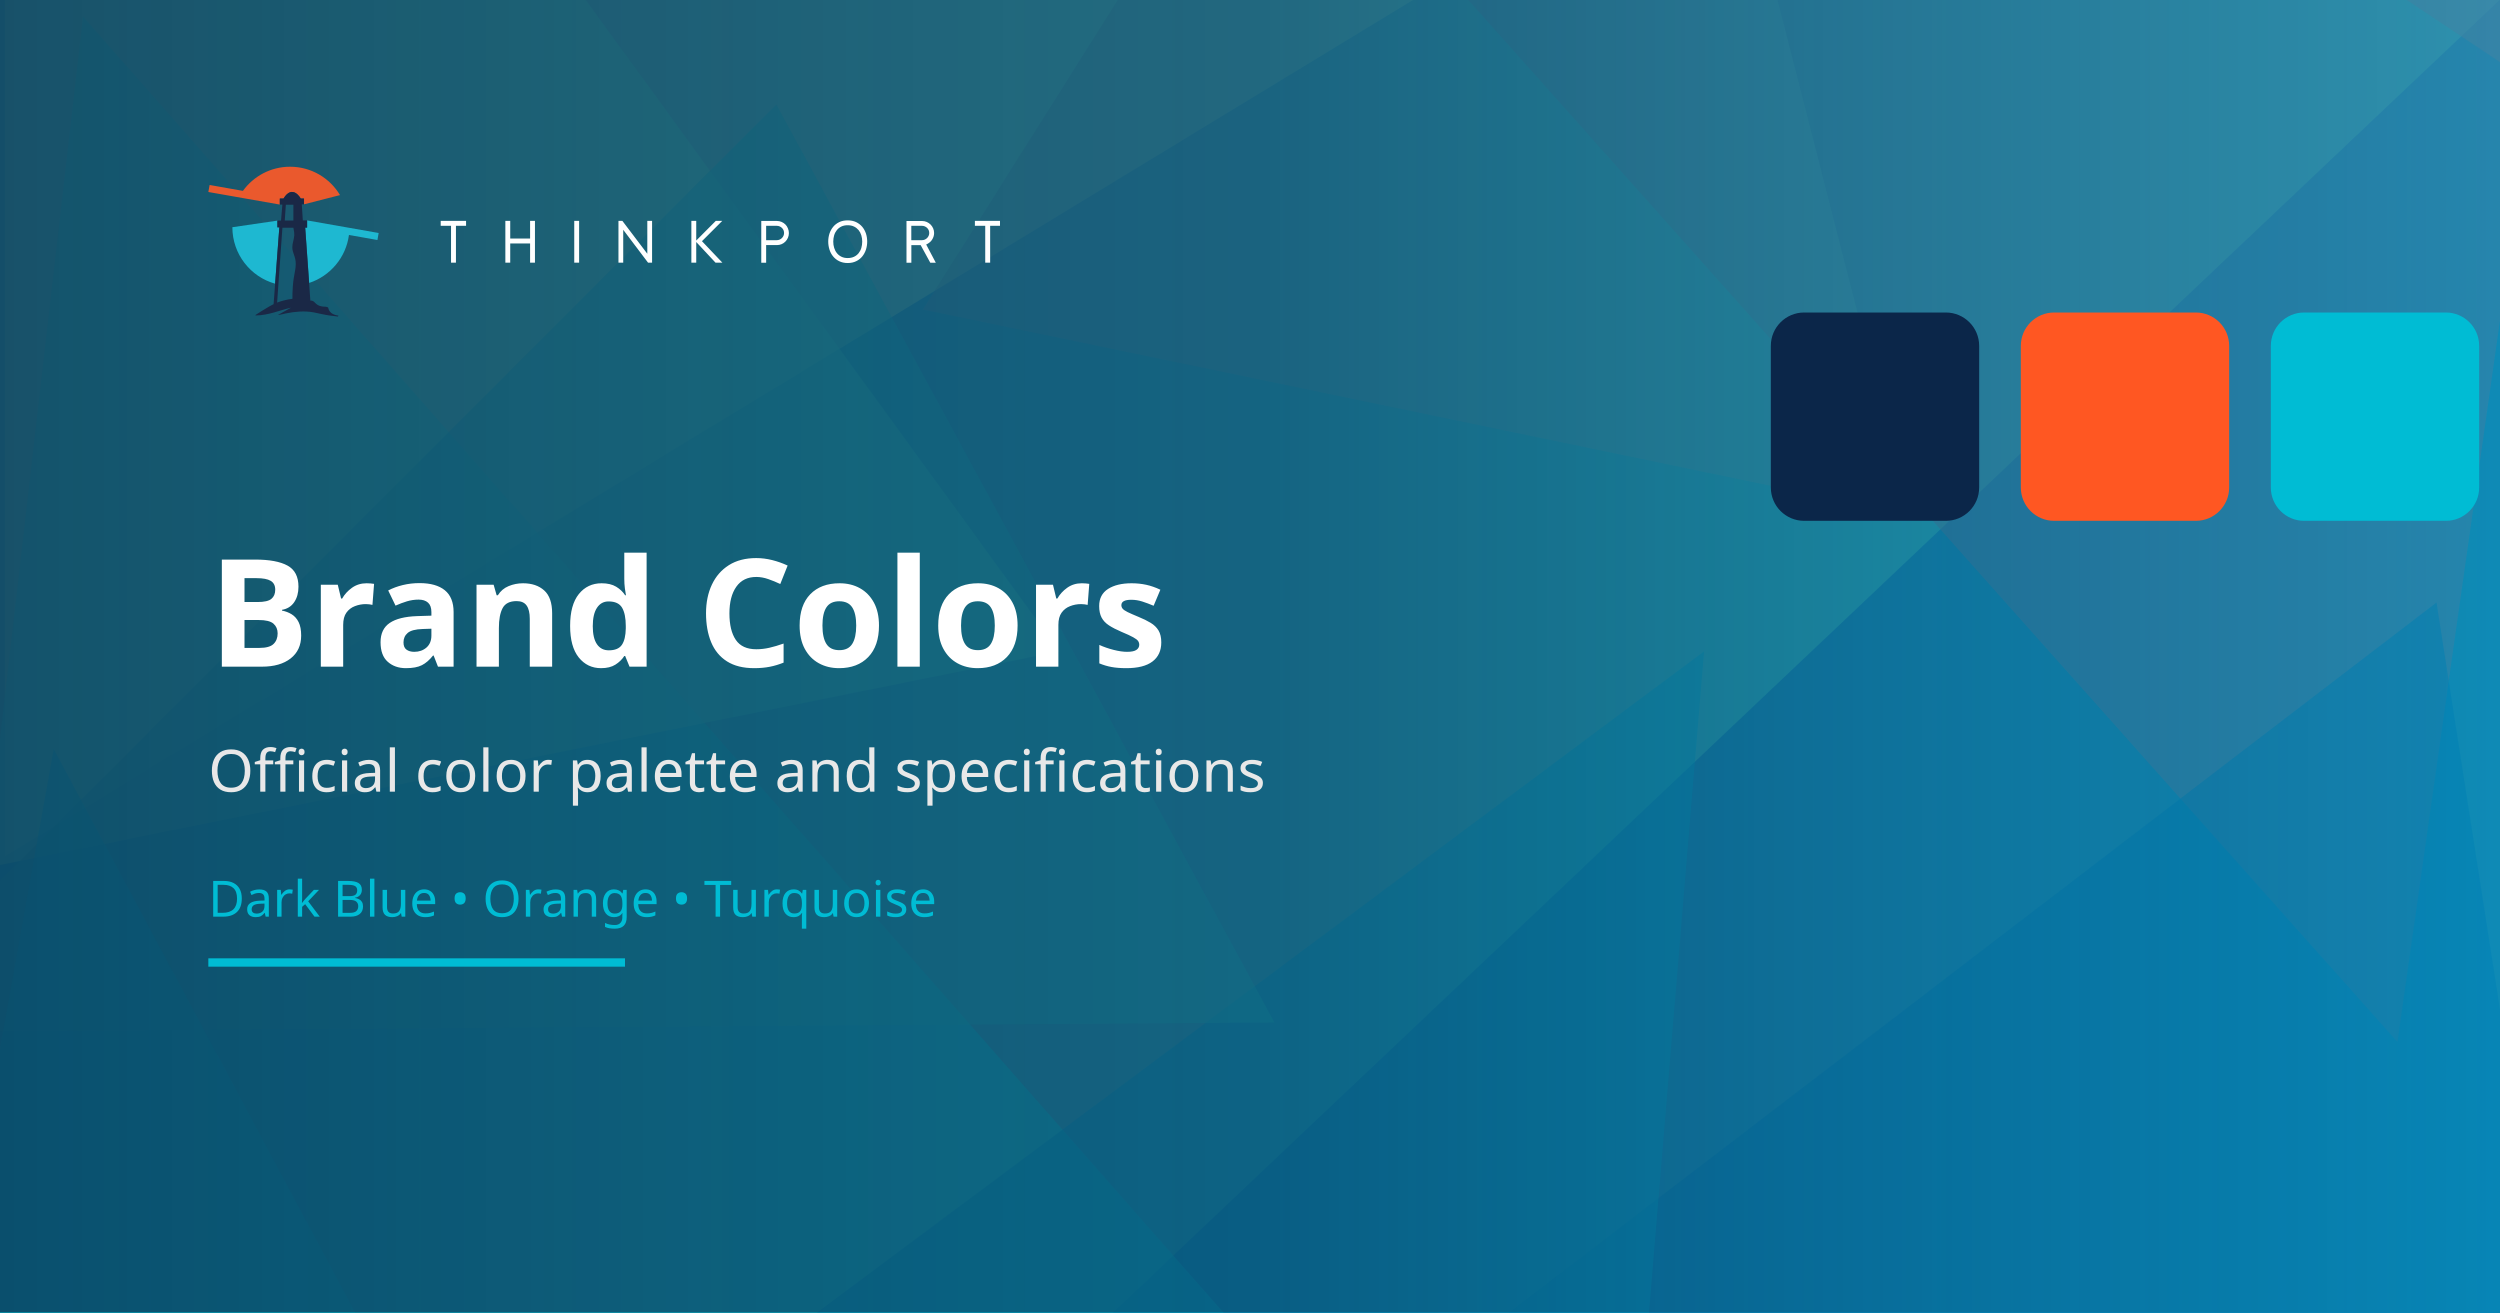
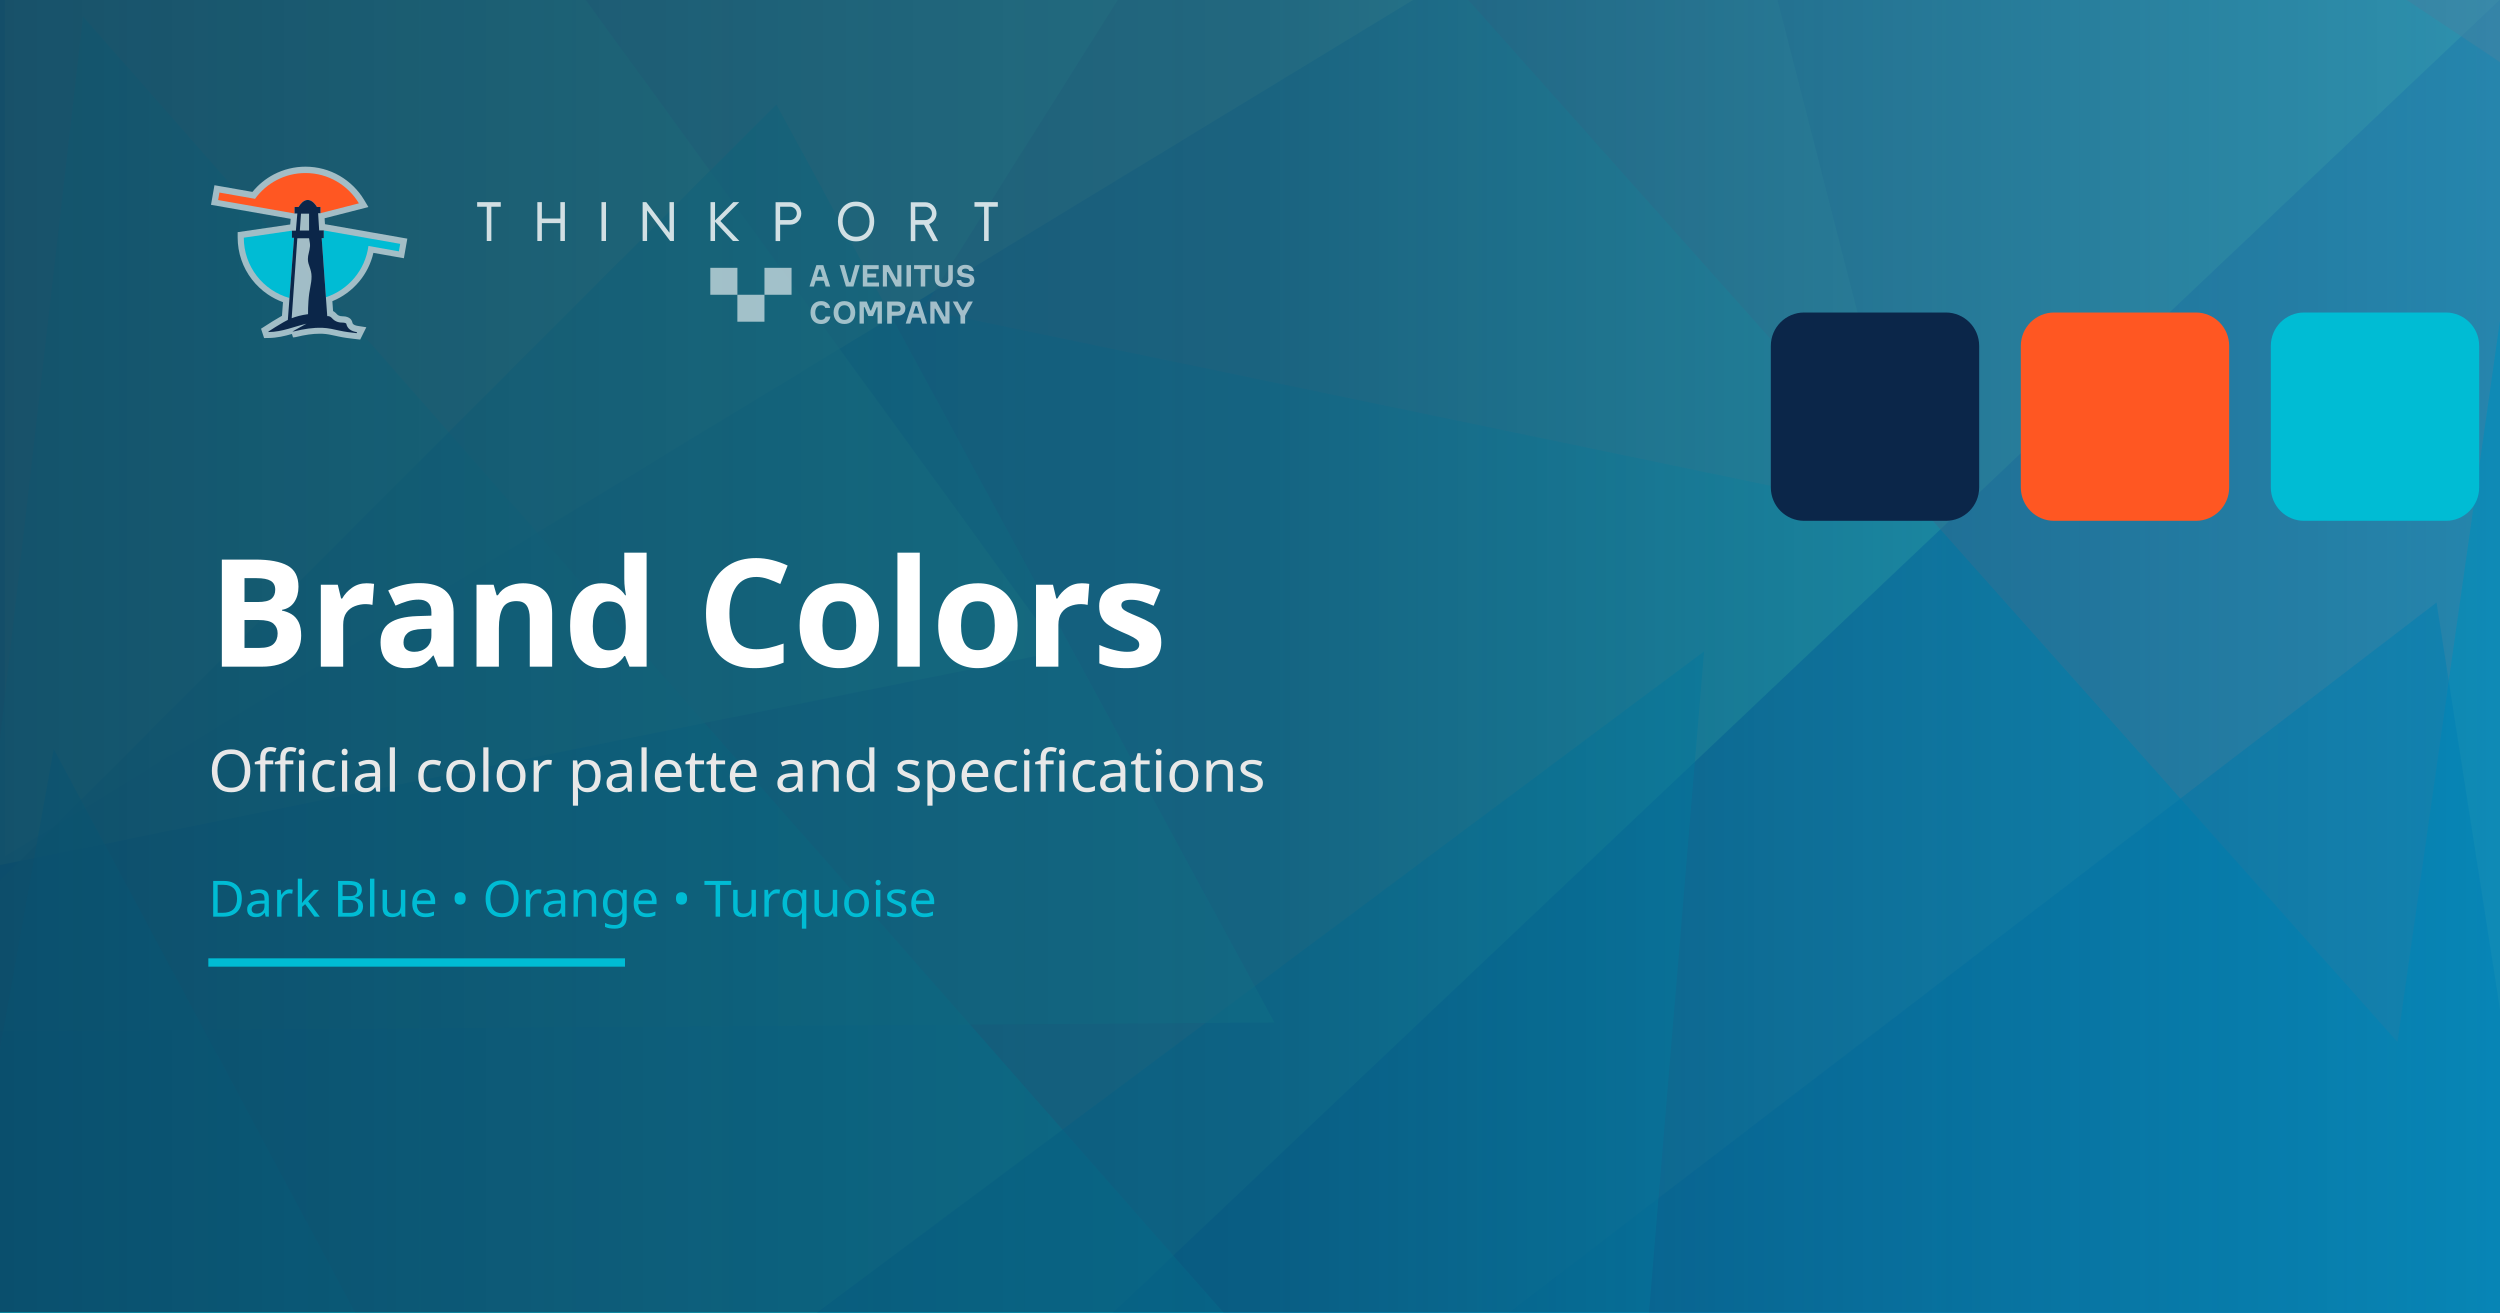
<svg xmlns="http://www.w3.org/2000/svg" width="1200" height="630" viewBox="0 0 1200 630" fill="none">
  <defs>
    <style>
  @keyframes rotate1 { from { transform: rotate(0deg); } to { transform: rotate(360deg); } }
  @keyframes rotate2 { from { transform: rotate(0deg); } to { transform: rotate(-360deg); } }
  @keyframes colorShift {
    0% { fill-opacity: 0.2; }
    25% { fill-opacity: 0.8; }
    50% { fill-opacity: 0.2; }
    75% { fill-opacity: 0.8; }
    100% { fill-opacity: 0.2; }
  }
  @keyframes zoom {
    0% { transform: scale(1); }
    50% { transform: scale(1.2); }
    100% { transform: scale(1); }
  }
  /* Gruppe 1 - Startet sofort */
  .polygon-1 { animation: rotate1 270s linear infinite, colorShift 36s ease-in-out infinite, zoom 54s ease-in-out infinite; transform-origin: center; }
  .polygon-2 { animation: rotate2 270s linear infinite, colorShift 36s ease-in-out infinite, zoom 54s ease-in-out infinite; transform-origin: center; animation-delay: 3s; }
  .polygon-3 { animation: rotate1 270s linear infinite, colorShift 36s ease-in-out infinite, zoom 54s ease-in-out infinite; transform-origin: center; animation-delay: 6s; }
  
  /* Gruppe 2 - Startet nach 2s */
  .polygon-4 { animation: rotate2 270s linear infinite, colorShift 36s ease-in-out infinite, zoom 54s ease-in-out infinite; transform-origin: center; animation-delay: 9s; }
  .polygon-5 { animation: rotate1 270s linear infinite, colorShift 36s ease-in-out infinite, zoom 54s ease-in-out infinite; transform-origin: center; animation-delay: 12s; }
  .polygon-6 { animation: rotate2 270s linear infinite, colorShift 36s ease-in-out infinite, zoom 54s ease-in-out infinite; transform-origin: center; animation-delay: 15s; }
  
  /* Gruppe 3 - Startet nach 4s */
  .polygon-7 { animation: rotate1 270s linear infinite, colorShift 36s ease-in-out infinite, zoom 54s ease-in-out infinite; transform-origin: center; animation-delay: 18s; }
  .polygon-8 { animation: rotate2 270s linear infinite, colorShift 36s ease-in-out infinite, zoom 54s ease-in-out infinite; transform-origin: center; animation-delay: 21s; }
  .polygon-9 { animation: rotate1 270s linear infinite, colorShift 36s ease-in-out infinite, zoom 54s ease-in-out infinite; transform-origin: center; animation-delay: 24s; }
  
  /* Gruppe 4 - Startet nach 6s */
  .polygon-10 { animation: rotate2 270s linear infinite, colorShift 36s ease-in-out infinite, zoom 54s ease-in-out infinite; transform-origin: center; animation-delay: 27s; }
  .polygon-11 { animation: rotate1 270s linear infinite, colorShift 36s ease-in-out infinite, zoom 54s ease-in-out infinite; transform-origin: center; animation-delay: 30s; }
  .polygon-12 { animation: rotate2 270s linear infinite, colorShift 36s ease-in-out infinite, zoom 54s ease-in-out infinite; transform-origin: center; animation-delay: 33s; }
</style>
    <style>
      @font-face {
        font-family: HankenGrotesk;
        src: url("../fonts/hanken-grotesk/500/regular.ttf") format("truetype");
        font-weight: 500 700;
      }
      @font-face {
        font-family: SourceSans3;
        src: url("../fonts/source-sans-3/400/regular.ttf") format("truetype");
        font-weight: 400;
      }
      @font-face {
        font-family: SourceSans3;
        src: url("../fonts/source-sans-3/700/regular.ttf") format("truetype");
        font-weight: 700;
      }
    </style>
    <linearGradient id="contentOverlay" x1="0" x2="1" y1="0" y2="0" gradientUnits="objectBoundingBox">
      <stop offset="0" stop-color="#0B2649" stop-opacity="0.72" />
      <stop offset="0.5" stop-color="#0B2649" stop-opacity="0.5" />
      <stop offset="1" stop-color="#0B2649" stop-opacity="0" />
    </linearGradient>
  </defs>
  <g transform="translate(600,315) scale(1.171875) translate(-512,-512)">
    <rect x="0" y="0" width="1024" height="1024" fill="#1ea1b9" />
    <g transform="scale(4) translate(0.5 0.5)">
      <polygon class="polygon-1" fill="#57c8b9" fill-opacity="0.502" points="0,0 268,-15 0,148" />
      <polygon class="polygon-2" fill="#0077b4" fill-opacity="0.502" points="257,271 260,56 54,251" />
      <polygon class="polygon-3" fill="#00c4d1" fill-opacity="0.502" points="-16,271 8,62 162,237" />
      <polygon class="polygon-4" fill="#3f82a3" fill-opacity="0.502" points="245,167 105,10 271,-16" />
      <polygon class="polygon-5" fill="#36cbc0" fill-opacity="0.502" points="-16,152 108,127 4,-16" />
      <polygon class="polygon-6" fill="#0081b5" fill-opacity="0.502" points="87,246 271,263 249,122" />
      <polygon class="polygon-7" fill="#53c3bb" fill-opacity="0.502" points="163,11 -9,61 4,-16" />
      <polygon class="polygon-8" fill="#009ec3" fill-opacity="0.502" points="174,127 162,271 13,247" />
      <polygon class="polygon-9" fill="#369db2" fill-opacity="0.502" points="162,-16 195,113 94,92" />
      <polygon class="polygon-10" fill="#16b6bf" fill-opacity="0.502" points="130,165 -16,166 79,71" />
      <polygon class="polygon-11" fill="#02c0d2" fill-opacity="0.502" points="74,266 5,137 -16,254" />
      <polygon class="polygon-12" fill="#4484a4" fill-opacity="0.502" points="271,77 187,21 252,-16" />
    </g>
  </g>
  <rect width="1200" height="630" fill="url(#contentOverlay)" />
  <rect x="850" y="150" width="100" height="100" rx="16" fill="#0B2649" />
  <rect x="970" y="150" width="100" height="100" rx="16" fill="#FF5722" />
  <rect x="1090" y="150" width="100" height="100" rx="16" fill="#00BCD4" />
  <g transform="translate(100, 80)">
-     <svg width="380" height="72" viewBox="0 0 1479 280" fill="none">
-       <path fill="#FFFFFF" d="M820.1 162.6l-46.4-61.2-.2-.2h-7.3v78h8.9v-61.4l46.2 61.2.1.2h7.6v-78h-8.9zM683.6 101.2h9.1v78h-9.1zM601.1 134.1H564v-32.9h-9.1v78h9.1v-35.9h37.1v35.9h9.1v-78h-9.1zM434.1 110.4h19.3v68.8h9.2v-68.8h18.9v-9.2h-47.4zM960.1 101.2H948l-36.5 36.7v-36.7h-9.1v78h9.1v-38.6l35.9 38.5.1.1h12.8l-38.1-40.1zM1346.6 142.1c1.9-1.4 3.6-3 4.9-4.9 1.3-1.9 2.4-4 3.2-6.2.8-2.3 1.2-4.7 1.2-7.1 0-3.1-.6-6.1-1.8-8.8-1.2-2.7-2.8-5.1-4.8-7.1s-4.4-3.6-7.1-4.8c-2.7-1.2-5.7-1.8-8.7-1.8h-29.2v78h9.1v-32.9h17.4l18 32.9h10.3l-18-34.1c1.9-.9 3.8-1.9 5.5-3.2zm.2-18.3c0 1.8-.4 3.6-1.1 5.2-.7 1.6-1.7 3-2.9 4.2-1.2 1.2-2.6 2.2-4.2 2.9-1.6.7-3.4 1.1-5.2 1.1h-20.1v-26.8h20.1c1.8 0 3.6.4 5.2 1.1 1.6.7 3.1 1.7 4.3 2.9 1.2 1.2 2.2 2.6 2.9 4.2.6 1.7 1 3.4 1 5.2zM1432.1 101.2v9.2h19.3v68.8h9.2v-68.8h18.9v-9.2zM1221.7 112.3c-3-3.6-6.9-6.6-11.4-8.8-4.6-2.2-9.9-3.3-15.9-3.3s-11.3 1.1-15.8 3.3c-4.5 2.2-8.3 5.1-11.3 8.8-3 3.6-5.3 7.9-6.9 12.6-1.5 4.7-2.3 9.7-2.3 14.9 0 5.2.8 10.2 2.3 15 1.5 4.8 3.8 9.1 6.9 12.8 3 3.7 6.8 6.7 11.3 8.9 4.5 2.2 9.8 3.4 15.8 3.4s11.3-1.1 15.9-3.4c4.6-2.2 8.4-5.2 11.4-8.9s5.3-8 6.9-12.8c1.5-4.8 2.3-9.8 2.3-15 0-5.2-.8-10.2-2.3-14.9-1.6-4.7-3.9-9-6.9-12.6zm-.1 27.6c0 4.2-.6 8.2-1.7 11.9-1.1 3.7-2.9 7-5.1 9.8-2.3 2.8-5.1 5-8.5 6.6s-7.4 2.4-11.9 2.4c-4.4 0-8.4-.8-11.7-2.5-3.3-1.6-6.2-3.9-8.4-6.7-2.3-2.8-4-6.1-5.1-9.8-1.2-3.7-1.7-7.7-1.7-11.8s.6-8.1 1.7-11.8c1.1-3.7 2.9-7 5.1-9.7 2.3-2.8 5.1-5 8.4-6.6 3.3-1.6 7.3-2.4 11.7-2.4 4.5 0 8.5.8 11.9 2.5 3.4 1.6 6.2 3.9 8.5 6.6 2.3 2.8 4 6 5.1 9.7 1.1 3.7 1.7 7.7 1.7 11.8zM1078.1 107.9c-2-2-4.4-3.6-7.1-4.8-2.7-1.2-5.7-1.8-8.7-1.8H1033v78h9.1v-32.9h20.1c3.1 0 6-.6 8.7-1.7s5.1-2.8 7.1-4.8 3.6-4.4 4.8-7.1c1.2-2.7 1.8-5.7 1.8-8.8s-.6-6.1-1.8-8.8c-1.1-2.9-2.7-5.3-4.7-7.3zm-2.5 15.9c0 1.8-.4 3.6-1.1 5.2-.7 1.6-1.7 3-2.9 4.2-1.2 1.2-2.6 2.2-4.2 2.9-1.6.7-3.4 1.1-5.2 1.1h-20.1v-26.8h20.1c1.8 0 3.6.4 5.2 1.1 1.6.7 3.1 1.7 4.3 2.9 1.2 1.2 2.2 2.6 2.9 4.2.6 1.7 1 3.4 1 5.2z" />
-       <path fill="none" d="M158.9 71h-14.1l-2 29.6h16.1zM157.8 224.2c1.4-22.2 5.5-29.7 5.5-43.2 0-13.5-6.4-19.8-6.4-30.6 0-7.9 2.8-12.6 3.7-22.6.3-2.7-.3-7.4-1.7-13.9h-20.5l-9.9 139.8c7.2-2.8 16.7-5.5 28.6-7.1-.1-6.2.2-13.7.7-22.4z" />
-       <path fill="#1eb8d1" d="M130.9 220.1v-.4.4z" />
-       <path fill="#ea592d" d="M133.6 59.4h6.9c17.1-27.7 32.2 0 32.2 0h6.1v10.8L246 53c-19-31.8-53.7-53-93.3-53-36.2 0-68.3 17.8-88.1 45.1l-62.2-11L0 47.2l133.6 23.5V59.4z" />
-       <path fill="#1eb8d1" d="M184.6 100.3v13.4H181l7.4 103.4c39.3-12.9 68.8-47.5 74.3-89.6l53.2 9.4 2.3-13.1-133.6-23.5zM124.7 218.5l7.9-105.3H129v-12.5L44.9 113c0 50.2 33.7 92.6 79.8 105.5z" />
-       <path fill="#1a2846" d="M223.9 263.4c-.2-.9-3.4-1.9-5.2-1.9-8 .2-14.3-2-19.2-7.2-2.2-2.4-4.7-4.7-8.9-4.2l-9.7-136.4h3.6v-13.4h-8l-1.9-30.1h4.1V59.4h-6.1s-15.1-27.7-32.2 0h-6.9v11.3h4.8l-2.5 30H129v12.5h3.7l-10.8 143.6c-1.1.5-2.1 1-3 1.5-2.4 1.1-7.3 4.1-12.7 7.3-4.2 2.4-8.3 5.1-12.5 7.8-2.4 1.5-4.5 2.8-5.7 3.6l.3.9c24.5-.3 44.5-9.7 66.2-14.6-7.8 4.3-15.6 8.6-24.6 13.7 2.3-.3 3-.2 3.6-.4 16-4 32.5-6.7 49.1-6.1 10.1.3 19.9 2.7 29.7 4.9 9.9 2.2 19.8 3.3 29.9 4.5.3-.6.5-1.2.8-1.7-10.9-1.6-17.4-6.3-19.1-14.8zM144.8 71h14.1v29.5h-16.1l2-29.5zm13 153.2c-.6 8.7-.8 16.1-.7 22.5-11.9 1.6-21.4 4.3-28.6 7.1l9.9-139.8h20.5c1.4 6.5 1.9 11.2 1.7 13.9-.9 10-3.7 14.7-3.7 22.6 0 10.8 6.4 17.1 6.4 30.6s-4 20.9-5.5 43.1z" />
+     <svg width="380" height="83" viewBox="0 0 1580 347" fill="none">
+       <g clip-path="url(#clip0_211_90)">
+         <path d="M1234.41 240.5L1230.91 228.92H1214.49L1211 240.5H1202.12L1215.82 197.66H1229.76L1243.52 240.5H1234.41ZM1221.31 206.24L1216.79 221.12H1228.49L1223.97 206.24H1221.31Z" fill="white" fill-opacity="0.6" />
+         <path d="M1275.2 240.5L1262.47 197.66H1271.82L1281.35 231.86H1284.13L1293.66 197.66H1302.89L1290.16 240.5H1275.2Z" fill="white" fill-opacity="0.6" />
+         <path d="M1318.04 232.52H1341.57V240.5H1309.05V197.66H1340.91V205.64H1318.04V214.64H1335.84V222.44H1318.04V232.52Z" fill="white" fill-opacity="0.6" />
+         <path d="M1378.26 197.66H1386.47V240.5H1374.82L1359.01 211.46H1357.44V240.5H1349.24V197.66H1360.88L1376.69 226.7H1378.26V197.66Z" fill="white" fill-opacity="0.6" />
+         <path d="M1396.72 197.66H1405.72V240.5H1396.72V197.66Z" fill="white" fill-opacity="0.6" />
+         <path d="M1447.71 197.66V205.52H1434.32V240.5H1425.33V205.52H1411.93V197.66H1447.71Z" fill="white" fill-opacity="0.6" />
+         <path d="M1480.66 197.66H1489.65V224.72C1489.65 230.06 1488.08 234.14 1484.94 237.02C1481.81 239.9 1477.34 241.34 1471.49 241.34C1465.63 241.34 1461.29 239.9 1458.15 237.02C1455.01 234.14 1453.44 230.06 1453.44 224.72V197.66H1462.44V224.54C1462.44 227.24 1463.22 229.34 1464.85 230.96C1466.42 232.52 1468.65 233.36 1471.49 233.36C1474.32 233.36 1476.62 232.58 1478.18 230.96C1479.75 229.4 1480.54 227.24 1480.54 224.54V197.66H1480.66Z" fill="white" fill-opacity="0.6" />
+         <path d="M1531.89 209.42H1522.72C1521.99 206.18 1519.4 204.56 1514.87 204.56C1512.82 204.56 1511.13 204.98 1509.8 205.82C1508.48 206.66 1507.81 207.86 1507.81 209.48C1507.81 211.76 1509.62 213.2 1513.18 213.86L1521.21 215.3C1528.99 216.74 1532.91 220.94 1532.91 227.84C1532.91 231.68 1531.41 234.92 1528.45 237.5C1525.49 240.08 1521.21 241.4 1515.6 241.4C1509.98 241.4 1505.88 240.14 1502.68 237.68C1499.48 235.22 1497.61 231.8 1497.19 227.54H1506.36C1507.03 231.68 1510.23 233.72 1515.96 233.72C1518.37 233.72 1520.3 233.24 1521.75 232.28C1523.2 231.32 1523.86 230 1523.86 228.32C1523.86 226.64 1523.38 225.5 1522.35 224.72C1521.39 223.94 1519.88 223.34 1517.95 222.98L1509.74 221.54C1502.38 220.28 1498.7 216.38 1498.7 209.84C1498.7 206.18 1500.15 203.12 1503.04 200.66C1505.94 198.2 1509.92 197 1514.93 197C1519.64 197 1523.5 198.14 1526.58 200.36C1529.59 202.58 1531.41 205.64 1531.89 209.54V209.42Z" fill="white" fill-opacity="0.6" />
+         <path d="M1234.35 300.8H1244C1243.34 305.3 1241.35 308.9 1238.03 311.66C1234.71 314.42 1230.49 315.74 1225.42 315.74C1218.72 315.74 1213.47 313.64 1209.73 309.44C1205.99 305.24 1204.06 299.72 1204.06 292.76C1204.06 285.8 1205.93 280.28 1209.73 276.08C1213.53 271.88 1218.72 269.78 1225.36 269.78C1230.24 269.78 1234.29 271.04 1237.55 273.56C1240.8 276.08 1242.8 279.38 1243.52 283.52H1233.8C1232.78 279.86 1229.94 278.06 1225.36 278.06C1221.56 278.06 1218.6 279.44 1216.61 282.2C1214.62 284.96 1213.59 288.5 1213.59 292.76C1213.59 297.02 1214.62 300.56 1216.61 303.32C1218.6 306.08 1221.56 307.46 1225.36 307.46C1227.71 307.46 1229.7 306.86 1231.27 305.72C1232.84 304.52 1233.8 302.9 1234.29 300.8H1234.35Z" fill="white" fill-opacity="0.6" />
+         <path d="M1256.13 276.26C1259.93 272 1265.24 269.84 1272.12 269.84C1279 269.84 1284.31 272 1288.11 276.26C1291.91 280.52 1293.84 286.04 1293.84 292.76C1293.84 299.48 1291.91 305 1288.11 309.26C1284.31 313.52 1279 315.68 1272.12 315.68C1265.24 315.68 1259.93 313.52 1256.13 309.26C1252.33 305 1250.4 299.48 1250.4 292.76C1250.4 286.04 1252.33 280.52 1256.13 276.26ZM1272.12 307.52C1276.1 307.52 1279.12 306.14 1281.17 303.44C1283.22 300.74 1284.25 297.2 1284.25 292.82C1284.25 288.44 1283.22 284.96 1281.17 282.2C1279.12 279.5 1276.1 278.12 1272.12 278.12C1268.14 278.12 1265.18 279.5 1263.07 282.26C1260.96 285.02 1259.93 288.56 1259.93 292.82C1259.93 297.08 1260.96 300.62 1263.07 303.38C1265.12 306.14 1268.14 307.52 1272.12 307.52Z" fill="white" fill-opacity="0.6" />
+         <path d="M1302.47 314.96V270.68H1316.77L1324.07 288.56H1325.7L1332.94 270.68H1347.31V314.96H1338.62V281.96H1336.99L1329.5 299.84H1320.21L1312.79 281.96H1311.16V314.96H1302.47Z" fill="white" fill-opacity="0.6" />
+         <path d="M1357.93 270.68H1378.26C1383.39 270.68 1387.31 271.94 1390.15 274.4C1392.98 276.86 1394.37 280.34 1394.37 284.78C1394.37 289.22 1392.98 292.82 1390.15 295.34C1387.37 297.86 1383.39 299.12 1378.26 299.12H1367.22V315.02H1357.93V270.74V270.68ZM1367.22 290.96H1376.93C1379.71 290.96 1381.7 290.48 1382.97 289.46C1384.23 288.44 1384.84 286.94 1384.84 284.9C1384.84 282.86 1384.23 281.36 1382.97 280.34C1381.7 279.32 1379.71 278.84 1376.93 278.84H1367.22V291.02V290.96Z" fill="white" fill-opacity="0.6" />
+         <path d="M1428.46 314.96L1424.84 303.02H1407.89L1404.27 314.96H1395.1L1409.28 270.68H1423.7L1437.94 314.96H1428.52H1428.46ZM1414.89 279.56L1410.24 294.92H1422.31L1417.66 279.56H1414.89Z" fill="white" fill-opacity="0.6" />
+         <path d="M1474.5 270.68H1483.01V314.96H1471L1454.65 284.96H1453.02V314.96H1444.51V270.68H1456.58L1472.93 300.68H1474.56V270.68H1474.5Z" fill="white" fill-opacity="0.6" />
+         <path d="M1508.78 288.32H1510.53L1520.06 270.62H1529.9L1514.33 299.12V314.9H1504.98V299.12L1489.47 270.62H1499.24L1508.78 288.32Z" fill="white" fill-opacity="0.6" />
+         <path d="M1111.67 257.06H1057.31V311.12H1111.67V257.06Z" fill="white" fill-opacity="0.6" />
+         <path d="M1057.37 203H1003V257.06H1057.37V203Z" fill="white" fill-opacity="0.6" />
+         <path d="M1166.04 203H1111.67V257.06H1166.04V203Z" fill="white" fill-opacity="0.6" />
+         <g clip-path="url(#clip1_211_90)">
+           <path d="M921.1 132.6L874.7 71.4L874.5 71.2H867.2V149.2H876.1V87.8L922.3 149L922.4 149.2H930V71.2H921.1V132.6ZM784.6 71.2H793.7V149.2H784.6V71.2ZM702.1 104.1H665V71.2H655.9V149.2H665V113.3H702.1V149.2H711.2V71.2H702.1V104.1ZM535.1 80.4H554.4V149.2H563.6V80.4H582.5V71.2H535.1V80.4ZM1061.1 71.2H1049L1012.5 107.9V71.2H1003.4V149.2H1012.5V110.6L1048.4 149.1L1048.5 149.2H1061.3L1023.2 109.1L1061.1 71.2ZM1447.6 112.1C1449.5 110.7 1451.2 109.1 1452.5 107.2C1453.8 105.3 1454.9 103.2 1455.7 101C1456.5 98.7 1456.9 96.3 1456.9 93.9C1456.9 90.8 1456.3 87.8 1455.1 85.1C1453.9 82.4 1452.3 80 1450.3 78C1448.3 76 1445.9 74.4 1443.2 73.2C1440.5 72 1437.5 71.4 1434.5 71.4H1405.3V149.4H1414.4V116.5H1431.8L1449.8 149.4H1460.1L1442.1 115.3C1444 114.4 1445.9 113.4 1447.6 112.1ZM1447.8 93.8C1447.8 95.6 1447.4 97.4 1446.7 99C1446 100.6 1445 102 1443.8 103.2C1442.6 104.4 1441.2 105.4 1439.6 106.1C1438 106.8 1436.2 107.2 1434.4 107.2H1414.3V80.4H1434.4C1436.2 80.4 1438 80.8 1439.6 81.5C1441.2 82.2 1442.7 83.2 1443.9 84.4C1445.1 85.6 1446.1 87 1446.8 88.6C1447.4 90.3 1447.8 92 1447.8 93.8ZM1533.1 71.2V80.4H1552.4V149.2H1561.6V80.4H1580.5V71.2H1533.1ZM1322.7 82.3C1319.7 78.7 1315.8 75.7 1311.3 73.5C1306.7 71.3 1301.4 70.2 1295.4 70.2C1289.4 70.2 1284.1 71.3 1279.6 73.5C1275.1 75.7 1271.3 78.6 1268.3 82.3C1265.3 85.9 1263 90.2 1261.4 94.9C1259.9 99.6 1259.1 104.6 1259.1 109.8C1259.1 115 1259.9 120 1261.4 124.8C1262.9 129.6 1265.2 133.9 1268.3 137.6C1271.3 141.3 1275.1 144.3 1279.6 146.5C1284.1 148.7 1289.4 149.9 1295.4 149.9C1301.4 149.9 1306.7 148.8 1311.3 146.5C1315.9 144.3 1319.7 141.3 1322.7 137.6C1325.7 133.9 1328 129.6 1329.6 124.8C1331.1 120 1331.9 115 1331.9 109.8C1331.9 104.6 1331.1 99.6 1329.6 94.9C1328 90.2 1325.7 85.9 1322.7 82.3ZM1322.6 109.9C1322.6 114.1 1322 118.1 1320.9 121.8C1319.8 125.5 1318 128.8 1315.8 131.6C1313.5 134.4 1310.7 136.6 1307.3 138.2C1303.9 139.8 1299.9 140.6 1295.4 140.6C1291 140.6 1287 139.8 1283.7 138.1C1280.4 136.5 1277.5 134.2 1275.3 131.4C1273 128.6 1271.3 125.3 1270.2 121.6C1269 117.9 1268.5 113.9 1268.5 109.8C1268.5 105.7 1269.1 101.7 1270.2 98C1271.3 94.3 1273.1 91 1275.3 88.3C1277.6 85.5 1280.4 83.3 1283.7 81.7C1287 80.1 1291 79.3 1295.4 79.3C1299.9 79.3 1303.9 80.1 1307.3 81.8C1310.7 83.4 1313.5 85.7 1315.8 88.4C1318.1 91.2 1319.8 94.4 1320.9 98.1C1322 101.8 1322.6 105.8 1322.6 109.9ZM1179.1 77.9C1177.1 75.9 1174.7 74.3 1172 73.1C1169.3 71.9 1166.3 71.3 1163.3 71.3H1134V149.3H1143.1V116.4H1163.2C1166.3 116.4 1169.2 115.8 1171.9 114.7C1174.6 113.6 1177 111.9 1179 109.9C1181 107.9 1182.6 105.5 1183.8 102.8C1185 100.1 1185.6 97.1 1185.6 94C1185.6 90.9 1185 87.9 1183.8 85.2C1182.7 82.3 1181.1 79.9 1179.1 77.9ZM1176.6 93.8C1176.6 95.6 1176.2 97.4 1175.5 99C1174.8 100.6 1173.8 102 1172.6 103.2C1171.4 104.4 1170 105.4 1168.4 106.1C1166.8 106.8 1165 107.2 1163.2 107.2H1143.1V80.4H1163.2C1165 80.4 1166.8 80.8 1168.4 81.5C1170 82.2 1171.5 83.2 1172.7 84.4C1173.9 85.6 1174.9 87 1175.6 88.6C1176.2 90.3 1176.6 92 1176.6 93.8Z" fill="white" fill-opacity="0.8" />
+         </g>
+         <g clip-path="url(#clip2_211_90)">
+           <path d="M291.818 346.021C279.224 344.606 267.865 343.227 256.251 340.652C255.089 340.398 253.892 340.144 252.73 339.854C242.895 337.677 233.604 335.61 224.385 335.283C222.752 335.211 221.119 335.211 219.486 335.211C205.186 335.211 189.907 337.351 171.433 341.922C170.054 342.284 168.893 342.357 167.84 342.466C167.296 342.502 166.643 342.575 165.626 342.683L163.412 335.719C148.968 339.89 133.87 343.554 116.667 343.808L107.593 343.953L101.424 325.163L109.481 320.012C110.932 319.069 113.255 317.618 116.05 315.84L116.304 315.695C121.203 312.503 125.849 309.492 130.857 306.663C136.664 303.144 140.62 300.787 143.415 299.263L145.484 271.912C134.705 267.995 124.433 262.771 114.888 256.242C102.73 247.971 92.024 237.851 83.023 226.17C73.95 214.381 66.872 201.286 62.045 187.248C57.037 172.738 54.496 157.539 54.496 142.086V131.422L159.965 116.005L160.908 104.688L1 76.539L7.932 37.217L84.184 50.639C95.98 36.166 110.715 24.122 127.192 15.489C146.645 5.369 168.566 0 190.632 0C214.768 0 238.503 6.348 259.299 18.427C279.442 30.108 296.427 46.83 308.404 66.853L316.897 81.037L228.994 103.527L229.72 115.425L395 144.444L388.068 183.766L326.914 172.992C322.087 194.104 312.324 213.837 298.278 230.632C283.761 248.007 265.324 261.465 244.564 269.953L245.98 289.723C249.645 291.718 252.113 294.366 253.529 295.889L253.565 295.926C255.561 298.066 258.537 300.279 265.469 300.279C265.723 300.279 266.014 300.279 266.268 300.279C266.268 300.279 266.558 300.279 266.667 300.279C269.897 300.279 272.873 301.149 274.361 301.693C281.583 304.233 283.943 308.876 284.632 312.394C285.031 314.389 285.83 318.017 296.064 319.649L312.723 322.261L305.174 337.351C305.065 337.569 304.993 337.786 304.884 337.968C304.702 338.367 304.485 338.838 304.23 339.346L300.383 347.036L291.818 346.021Z" fill="white" fill-opacity="0.6" />
+           <path d="M226.999 127.831L226.962 127.976Z" fill="#00BCD4" />
+           <path d="M168.711 80.964H176.66C196.331 49.152 213.642 80.964 213.642 80.964H220.683V93.334L297.807 73.601C275.994 37.145 236.144 12.769 190.632 12.769C149.004 12.769 112.13 33.155 89.41 64.532L17.949 51.945L15.3 66.962L168.711 93.951V80.964Z" fill="#FF5722" />
+           <path d="M227.288 127.939V143.356H223.115L231.571 262.009C276.72 247.209 310.582 207.489 316.933 159.135L378.051 169.909L380.7 154.891L227.288 127.939Z" fill="#00BCD4" />
+           <path d="M158.549 263.569L167.659 142.739H163.412V128.411L66.836 142.522C66.836 200.162 105.597 248.733 158.477 263.569H158.549Z" fill="#00BCD4" />
+           <path d="M272.51 315.151C272.329 314.172 268.591 312.975 266.558 313.011C257.34 313.229 250.081 310.762 244.492 304.74C241.915 301.984 239.048 299.299 234.293 299.952L223.115 143.356H227.289V127.939H218.107L215.965 93.334H220.683V80.964H213.643C213.643 80.964 196.331 49.152 176.66 80.964H168.711V93.95H174.264L171.361 128.411H163.413V142.739H167.659L155.21 307.534C153.94 308.15 152.779 308.731 151.726 309.311H151.69C148.932 310.617 143.27 313.99 137.136 317.727C132.273 320.483 127.591 323.53 122.728 326.686C119.933 328.464 117.61 329.915 116.159 330.858L116.522 331.91C144.649 331.511 167.659 320.81 192.592 315.151C183.628 320.121 174.7 325.054 164.32 330.822C166.969 330.531 167.731 330.568 168.421 330.386C186.822 325.816 205.731 322.696 224.821 323.385C236.398 323.784 247.686 326.541 258.937 329.008C270.296 331.511 281.656 332.853 293.234 334.159C293.56 333.506 293.851 332.817 294.177 332.164C281.874 330.278 274.47 324.909 272.51 315.151ZM181.632 94.313H197.819V128.23H179.309L181.632 94.313ZM196.548 270.171C195.895 280.11 195.641 288.707 195.75 295.998C182.067 297.812 171.143 300.968 162.904 304.16L174.264 143.646H197.782C199.343 151.155 199.996 156.451 199.706 159.607C198.69 171.07 195.423 176.438 195.423 185.507C195.423 197.876 202.791 205.131 202.791 220.62C202.791 236.109 198.218 244.67 196.548 270.171Z" fill="#0B2649" />
+         </g>
+       </g>
+       <defs>
+         <clipPath id="clip0_211_90">
+           <rect width="1580" height="347" fill="white" />
+         </clipPath>
+         <clipPath id="clip1_211_90">
+           <rect width="1479" height="280" fill="white" transform="translate(101 -30)" />
+         </clipPath>
+         <clipPath id="clip2_211_90">
+           <rect width="394" height="347" fill="white" transform="translate(1)" />
+         </clipPath>
+       </defs>
    </svg>
  </g>
  <text x="100" y="320" font-family="HankenGrotesk, 'Hanken Grotesk', sans-serif" font-size="72" font-weight="700" fill="#FFFFFF">Brand Colors</text>
  <text x="100" y="380" font-family="SourceSans3, 'Source Sans 3', sans-serif" font-size="28" font-weight="400" fill="#E8E8E8">Official color palette and specifications</text>
  <text x="100" y="440" font-family="SourceSans3, 'Source Sans 3', sans-serif" font-size="24" font-weight="400" fill="#00BCD4">Dark Blue • Orange • Turquoise</text>
  <rect x="100" y="460" width="200" height="4" fill="#00BCD4" />
</svg>
